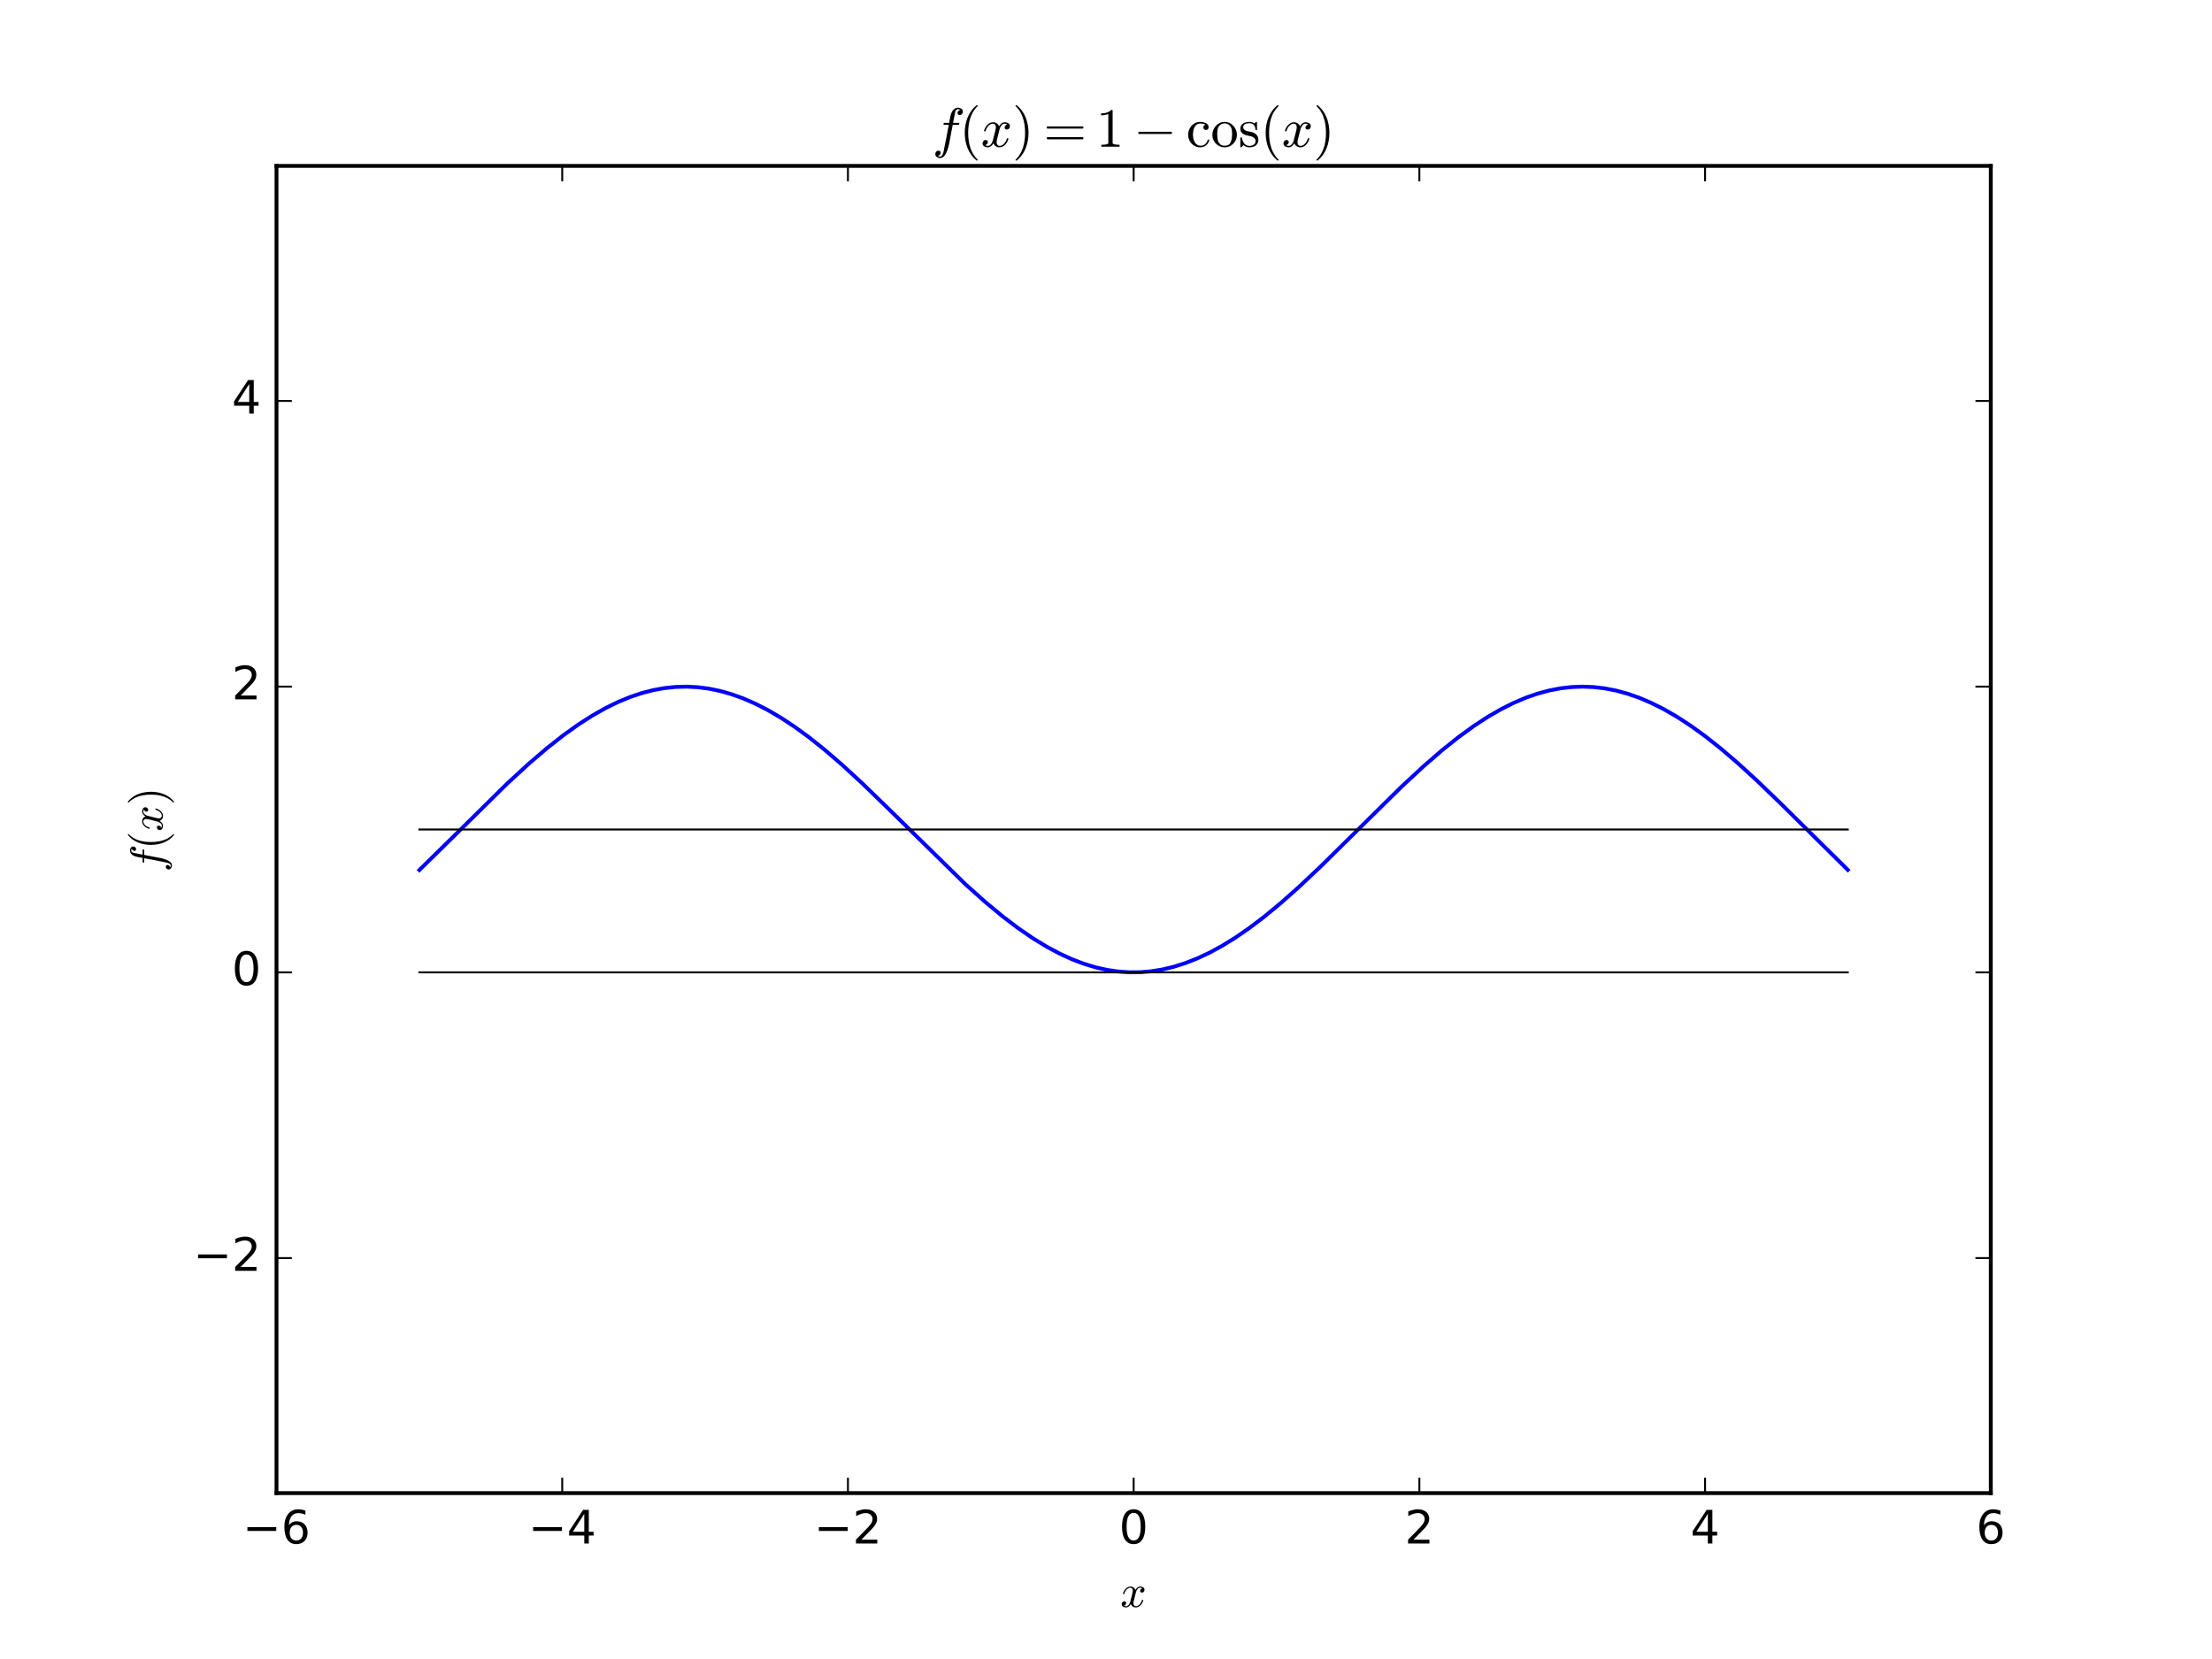
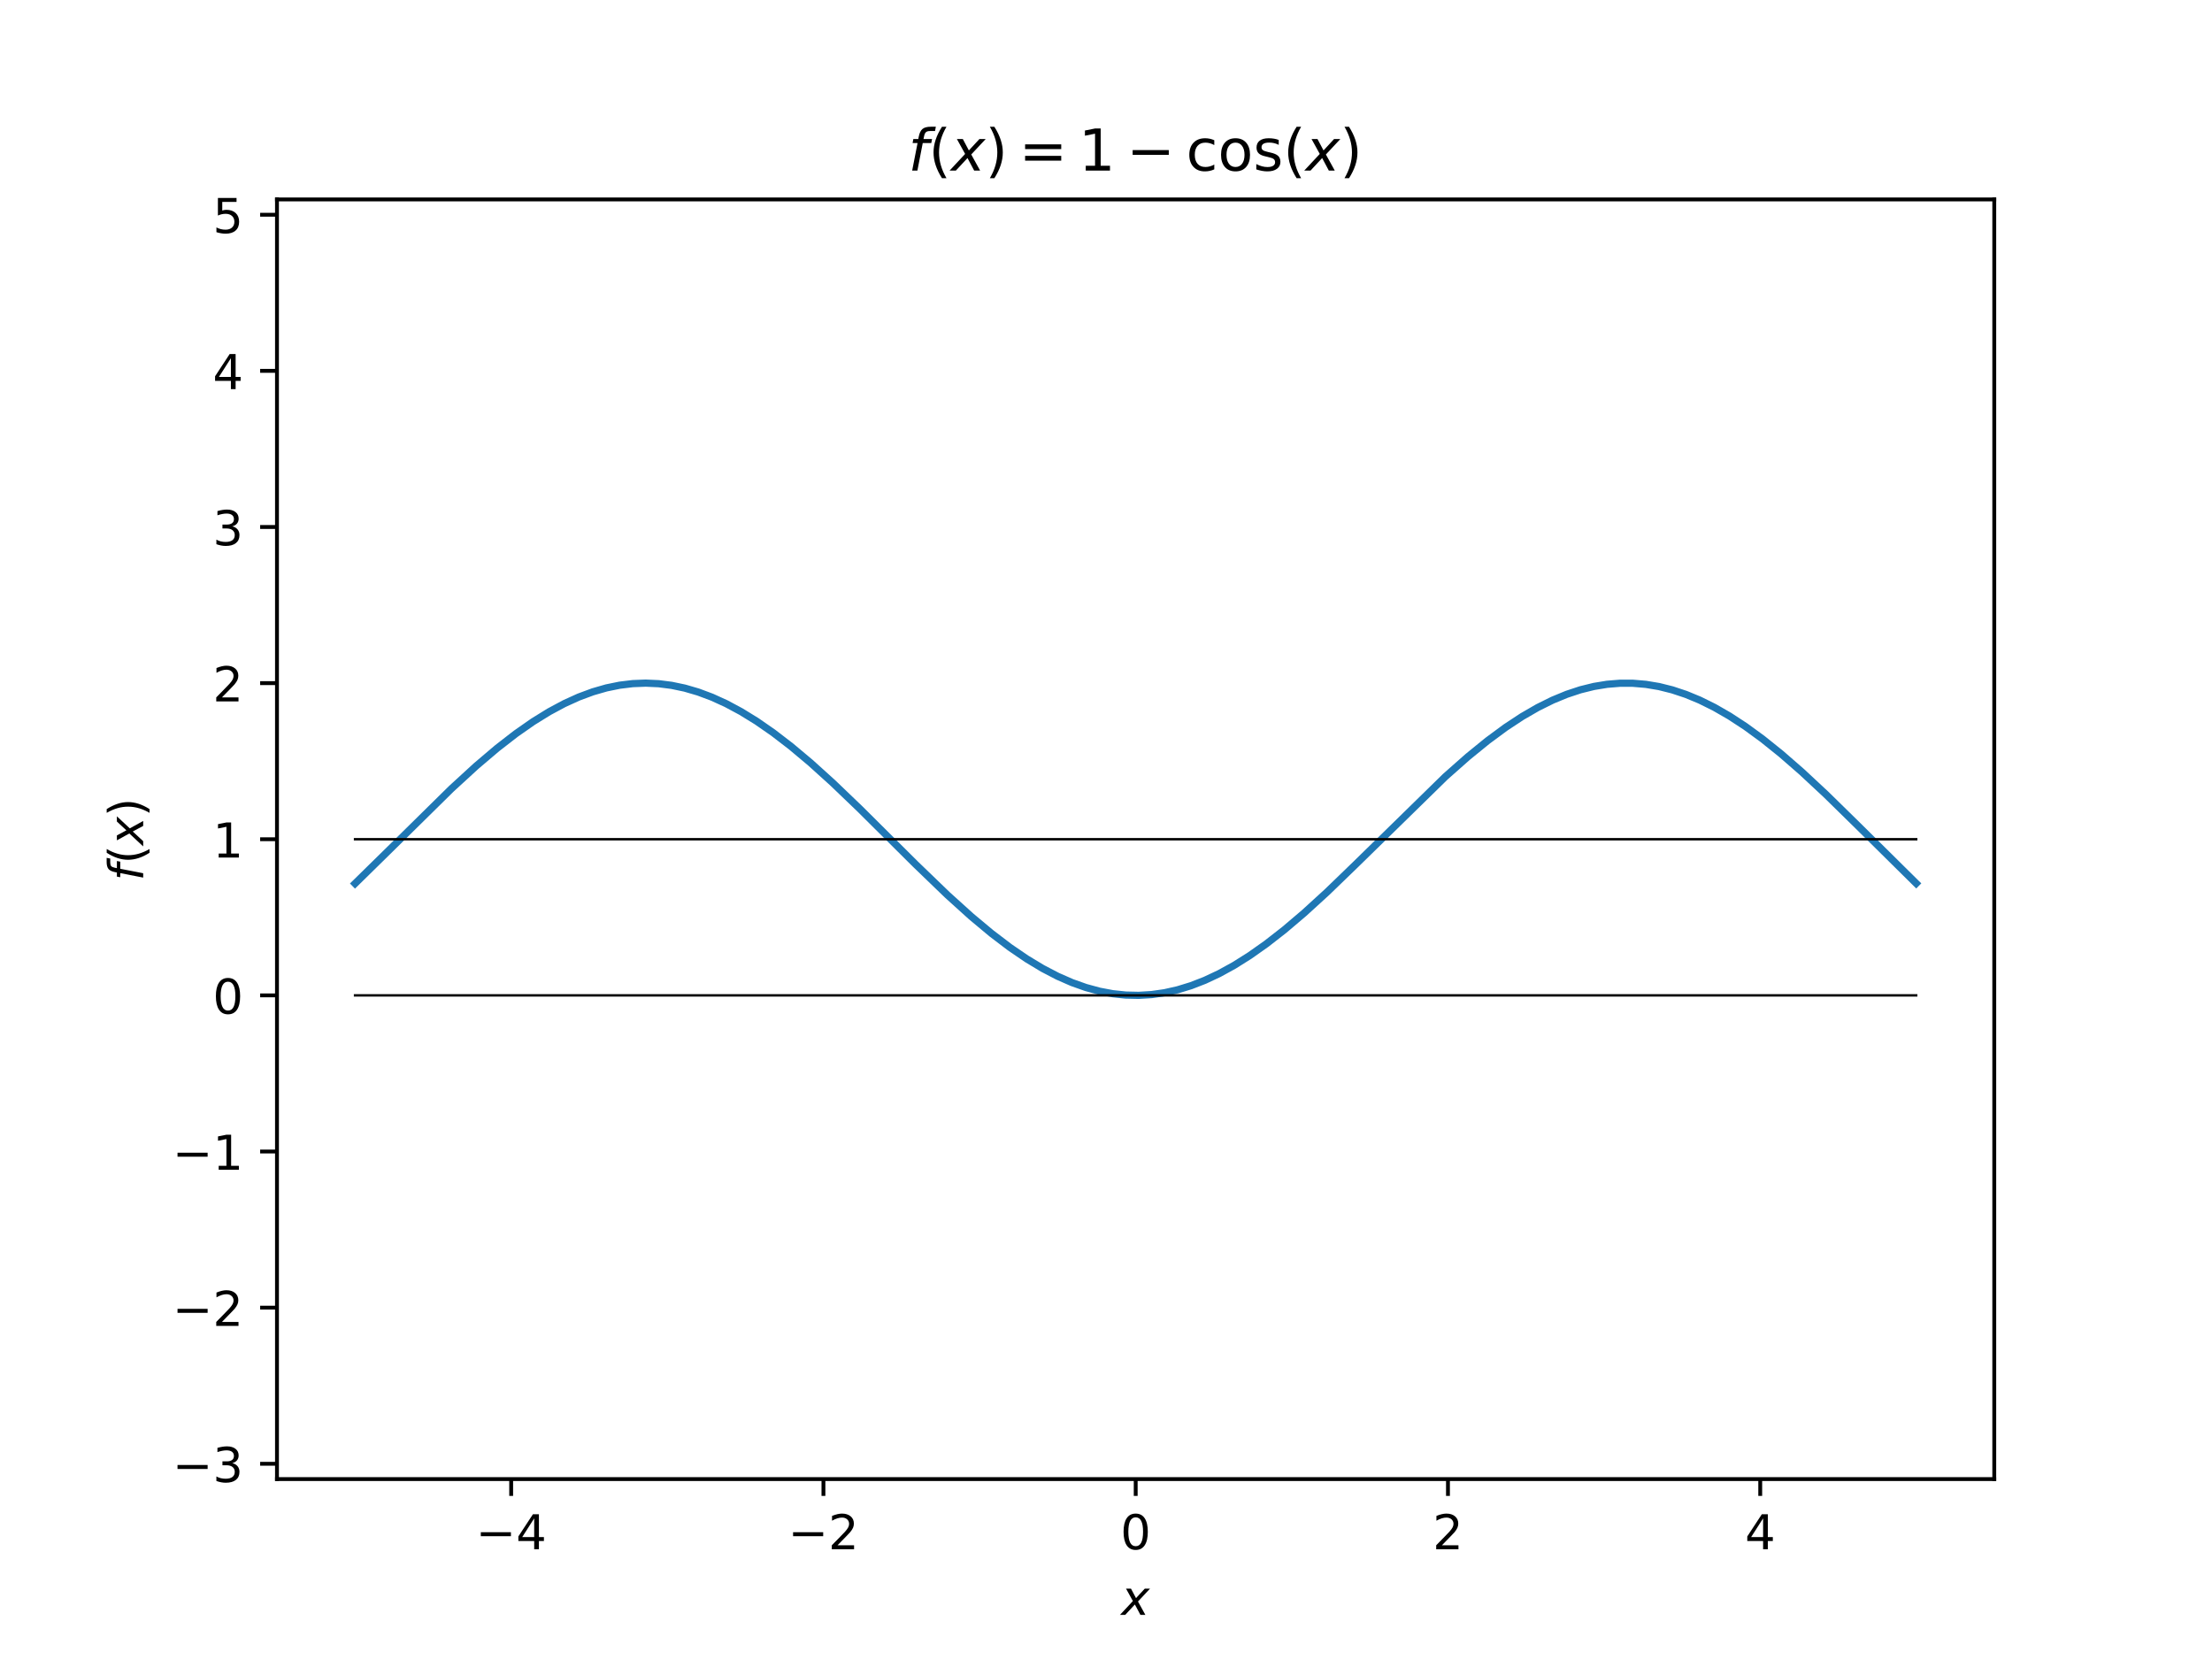
- <svg xmlns="http://www.w3.org/2000/svg" xmlns:xlink="http://www.w3.org/1999/xlink" height="432pt" version="1.1" viewBox="0 0 576 432" width="576pt">
+ <svg xmlns="http://www.w3.org/2000/svg" xmlns:xlink="http://www.w3.org/1999/xlink" height="345pt" version="1.1" viewBox="0 0 460 345" width="460pt">
  <defs>
    <style type="text/css">
- *{stroke-linecap:butt;stroke-linejoin:round;stroke-miterlimit:100000;}
+ *{stroke-linecap:butt;stroke-linejoin:round;}
  </style>
  </defs>
  <g id="figure_1">
    <g id="patch_1">
-       <path d="M 0 432  L 576 432  L 576 0  L 0 0  z " style="fill:#ffffff;" />
+       <path d="M 0 345.6  L 460.8 345.6  L 460.8 0  L 0 0  z " style="fill:#ffffff;" />
    </g>
    <g id="axes_1">
      <g id="patch_2">
-         <path d="M 72 388.8  L 518.4 388.8  L 518.4 43.2  L 72 43.2  z " style="fill:#ffffff;" />
-       </g>
-       <g id="line2d_1">
-         <path clip-path="url(#p0c5da5b38e)" d="M 109.2 226.552  L 116.417 219.477  L 132.115 204.002  L 137.658 198.908  L 142.382 194.861  L 146.623 191.516  L 150.529 188.716  L 154.175 186.372  L 157.634 184.411  L 160.908 182.807  L 164.07 181.501  L 167.12 180.477  L 170.096 179.708  L 173.035 179.177  L 175.937 178.877  L 178.801 178.803  L 181.666 178.949  L 184.567 179.321  L 187.506 179.925  L 190.482 180.766  L 193.532 181.862  L 196.657 183.223  L 199.894 184.875  L 203.279 186.856  L 206.85 189.206  L 210.644 191.972  L 214.736 195.235  L 219.275 199.146  L 224.483 203.938  L 230.993 210.25  L 251.416 230.274  L 256.549 234.863  L 261.05 238.596  L 265.142 241.703  L 268.937 244.308  L 272.471 246.47  L 275.856 248.283  L 279.092 249.767  L 282.217 250.957  L 285.268 251.882  L 288.244 252.551  L 291.145 252.979  L 294.047 253.182  L 296.911 253.161  L 299.776 252.919  L 302.677 252.451  L 305.616 251.751  L 308.629 250.802  L 311.717 249.593  L 314.879 248.115  L 318.19 246.319  L 321.649 244.187  L 325.332 241.649  L 329.238 238.684  L 333.516 235.151  L 338.278 230.924  L 343.895 225.628  L 351.67 217.963  L 364.95 204.857  L 370.679 199.545  L 375.478 195.39  L 379.756 191.972  L 383.699 189.103  L 387.382 186.694  L 390.841 184.693  L 394.152 183.031  L 397.351 181.673  L 400.439 180.603  L 403.452 179.793  L 406.391 179.232  L 409.292 178.903  L 412.157 178.8  L 415.021 178.917  L 417.923 179.26  L 420.824 179.826  L 423.8 180.635  L 426.851 181.699  L 429.976 183.028  L 433.212 184.649  L 436.597 186.599  L 440.131 188.893  L 443.888 191.6  L 447.943 194.8  L 452.407 198.611  L 457.504 203.266  L 463.79 209.326  L 481.163 226.517  L 481.163 226.517  " style="fill:none;stroke:#0000ff;stroke-linecap:square;" />
-       </g>
-       <g id="line2d_2">
-         <path clip-path="url(#p0c5da5b38e)" d="M 109.2 253.2  L 481.163 253.2  L 481.163 253.2  " style="fill:none;stroke:#000000;stroke-linecap:square;stroke-width:0.5;" />
-       </g>
-       <g id="line2d_3">
-         <path clip-path="url(#p0c5da5b38e)" d="M 109.2 216  L 481.163 216  L 481.163 216  " style="fill:none;stroke:#000000;stroke-linecap:square;stroke-width:0.5;" />
-       </g>
-       <g id="patch_3">
-         <path d="M 72 43.2  L 518.4 43.2  " style="fill:none;stroke:#000000;stroke-linecap:square;stroke-linejoin:miter;" />
-       </g>
-       <g id="patch_4">
-         <path d="M 518.4 388.8  L 518.4 43.2  " style="fill:none;stroke:#000000;stroke-linecap:square;stroke-linejoin:miter;" />
-       </g>
-       <g id="patch_5">
-         <path d="M 72 388.8  L 518.4 388.8  " style="fill:none;stroke:#000000;stroke-linecap:square;stroke-linejoin:miter;" />
-       </g>
-       <g id="patch_6">
-         <path d="M 72 388.8  L 72 43.2  " style="fill:none;stroke:#000000;stroke-linecap:square;stroke-linejoin:miter;" />
+         <path d="M 57.6 307.584  L 414.72 307.584  L 414.72 41.472  L 57.6 41.472  z " style="fill:#ffffff;" />
      </g>
      <g id="matplotlib.axis_1">
        <g id="xtick_1">
+           <g id="line2d_1">
+             <defs>
+               <path d="M 0 0  L 0 3.5  " id="m90e426b7cb" style="stroke:#000000;stroke-width:0.8;" />
+             </defs>
+             <g>
+               <use style="stroke:#000000;stroke-width:0.8;" x="106.301" xlink:href="#m90e426b7cb" y="307.584" />
+             </g>
+           </g>
+           <g id="text_1">
+             <defs>
+               <path d="M 10.594 35.5  L 73.188 35.5  L 73.188 27.203  L 10.594 27.203  z " id="DejaVuSans-2212" />
+               <path d="M 37.797 64.312  L 12.891 25.391  L 37.797 25.391  z M 35.203 72.906  L 47.609 72.906  L 47.609 25.391  L 58.016 25.391  L 58.016 17.188  L 47.609 17.188  L 47.609 0  L 37.797 0  L 37.797 17.188  L 4.891 17.188  L 4.891 26.703  z " id="DejaVuSans-34" />
+             </defs>
+             <g transform="translate(98.93033 322.1824)scale(0.1 -0.1)">
+               <use xlink:href="#DejaVuSans-2212" />
+               <use x="83.789" xlink:href="#DejaVuSans-34" />
+             </g>
+           </g>
+         </g>
+         <g id="xtick_2">
+           <g id="line2d_2">
+             <g>
+               <use style="stroke:#000000;stroke-width:0.8;" x="171.239" xlink:href="#m90e426b7cb" y="307.584" />
+             </g>
+           </g>
+           <g id="text_2">
+             <defs>
+               <path d="M 19.188 8.297  L 53.609 8.297  L 53.609 0  L 7.328 0  L 7.328 8.297  Q 12.938 14.109 22.625 23.891  Q 32.328 33.688 34.812 36.531  Q 39.547 41.844 41.422 45.531  Q 43.312 49.219 43.312 52.781  Q 43.312 58.594 39.234 62.25  Q 35.156 65.922 28.609 65.922  Q 23.969 65.922 18.812 64.312  Q 13.672 62.703 7.812 59.422  L 7.812 69.391  Q 13.766 71.781 18.938 73  Q 24.125 74.219 28.422 74.219  Q 39.75 74.219 46.484 68.547  Q 53.219 62.891 53.219 53.422  Q 53.219 48.922 51.531 44.891  Q 49.859 40.875 45.406 35.406  Q 44.188 33.984 37.641 27.219  Q 31.109 20.453 19.188 8.297  z " id="DejaVuSans-32" />
+             </defs>
+             <g transform="translate(163.8677 322.1824)scale(0.1 -0.1)">
+               <use xlink:href="#DejaVuSans-2212" />
+               <use x="83.789" xlink:href="#DejaVuSans-32" />
+             </g>
+           </g>
+         </g>
+         <g id="xtick_3">
+           <g id="line2d_3">
+             <g>
+               <use style="stroke:#000000;stroke-width:0.8;" x="236.176" xlink:href="#m90e426b7cb" y="307.584" />
+             </g>
+           </g>
+           <g id="text_3">
+             <defs>
+               <path d="M 31.781 66.406  Q 24.172 66.406 20.328 58.906  Q 16.5 51.422 16.5 36.375  Q 16.5 21.391 20.328 13.891  Q 24.172 6.391 31.781 6.391  Q 39.453 6.391 43.281 13.891  Q 47.125 21.391 47.125 36.375  Q 47.125 51.422 43.281 58.906  Q 39.453 66.406 31.781 66.406  z M 31.781 74.219  Q 44.047 74.219 50.516 64.516  Q 56.984 54.828 56.984 36.375  Q 56.984 17.969 50.516 8.266  Q 44.047 -1.422 31.781 -1.422  Q 19.531 -1.422 13.062 8.266  Q 6.594 17.969 6.594 36.375  Q 6.594 54.828 13.062 64.516  Q 19.531 74.219 31.781 74.219  z " id="DejaVuSans-30" />
+             </defs>
+             <g transform="translate(232.995 322.1824)scale(0.1 -0.1)">
+               <use xlink:href="#DejaVuSans-30" />
+             </g>
+           </g>
+         </g>
+         <g id="xtick_4">
          <g id="line2d_4">
-             <defs>
-               <path d="M 0 0  L 0 -4  " id="m4c8eed071c" style="stroke:#000000;stroke-width:0.5;" />
-             </defs>
-             <g>
-               <use style="stroke:#000000;stroke-width:0.5;" x="72.0" xlink:href="#m4c8eed071c" y="388.8" />
-             </g>
-           </g>
+             <g>
+               <use style="stroke:#000000;stroke-width:0.8;" x="301.114" xlink:href="#m90e426b7cb" y="307.584" />
+             </g>
+           </g>
+           <g id="text_4">
+             <g transform="translate(297.9324 322.1824)scale(0.1 -0.1)">
+               <use xlink:href="#DejaVuSans-32" />
+             </g>
+           </g>
+         </g>
+         <g id="xtick_5">
          <g id="line2d_5">
-             <defs>
-               <path d="M 0 0  L 0 4  " id="m7b026c0597" style="stroke:#000000;stroke-width:0.5;" />
-             </defs>
-             <g>
-               <use style="stroke:#000000;stroke-width:0.5;" x="72.0" xlink:href="#m7b026c0597" y="43.2" />
-             </g>
-           </g>
-           <g id="text_1">
-             <defs>
-               <path d="M 10.594 35.5  L 73.188 35.5  L 73.188 27.203  L 10.594 27.203  z " id="BitstreamVeraSans-Roman-2212" />
-               <path d="M 33.016 40.375  Q 26.375 40.375 22.484 35.828  Q 18.609 31.297 18.609 23.391  Q 18.609 15.531 22.484 10.953  Q 26.375 6.391 33.016 6.391  Q 39.656 6.391 43.531 10.953  Q 47.406 15.531 47.406 23.391  Q 47.406 31.297 43.531 35.828  Q 39.656 40.375 33.016 40.375  M 52.594 71.297  L 52.594 62.312  Q 48.875 64.062 45.094 64.984  Q 41.312 65.922 37.594 65.922  Q 27.828 65.922 22.672 59.328  Q 17.531 52.734 16.797 39.406  Q 19.672 43.656 24.016 45.922  Q 28.375 48.188 33.594 48.188  Q 44.578 48.188 50.953 41.516  Q 57.328 34.859 57.328 23.391  Q 57.328 12.156 50.688 5.359  Q 44.047 -1.422 33.016 -1.422  Q 20.359 -1.422 13.672 8.266  Q 6.984 17.969 6.984 36.375  Q 6.984 53.656 15.188 63.938  Q 23.391 74.219 37.203 74.219  Q 40.922 74.219 44.703 73.484  Q 48.484 72.75 52.594 71.297  " id="BitstreamVeraSans-Roman-36" />
-             </defs>
-             <g transform="translate(63.15469 401.9181)scale(0.12 -0.12)">
-               <use xlink:href="#BitstreamVeraSans-Roman-2212" />
-               <use x="83.789" xlink:href="#BitstreamVeraSans-Roman-36" />
-             </g>
-           </g>
-         </g>
-         <g id="xtick_2">
-           <g id="line2d_6">
-             <g>
-               <use style="stroke:#000000;stroke-width:0.5;" x="146.4" xlink:href="#m4c8eed071c" y="388.8" />
-             </g>
-           </g>
-           <g id="line2d_7">
-             <g>
-               <use style="stroke:#000000;stroke-width:0.5;" x="146.4" xlink:href="#m7b026c0597" y="43.2" />
-             </g>
-           </g>
-           <g id="text_2">
-             <defs>
-               <path d="M 37.797 64.312  L 12.891 25.391  L 37.797 25.391  z M 35.203 72.906  L 47.609 72.906  L 47.609 25.391  L 58.016 25.391  L 58.016 17.188  L 47.609 17.188  L 47.609 0  L 37.797 0  L 37.797 17.188  L 4.891 17.188  L 4.891 26.703  z " id="BitstreamVeraSans-Roman-34" />
-             </defs>
-             <g transform="translate(137.5547 401.9181)scale(0.12 -0.12)">
-               <use xlink:href="#BitstreamVeraSans-Roman-2212" />
-               <use x="83.789" xlink:href="#BitstreamVeraSans-Roman-34" />
-             </g>
-           </g>
-         </g>
-         <g id="xtick_3">
-           <g id="line2d_8">
-             <g>
-               <use style="stroke:#000000;stroke-width:0.5;" x="220.8" xlink:href="#m4c8eed071c" y="388.8" />
-             </g>
-           </g>
-           <g id="line2d_9">
-             <g>
-               <use style="stroke:#000000;stroke-width:0.5;" x="220.8" xlink:href="#m7b026c0597" y="43.2" />
-             </g>
-           </g>
-           <g id="text_3">
-             <defs>
-               <path d="M 19.188 8.297  L 53.609 8.297  L 53.609 0  L 7.328 0  L 7.328 8.297  Q 12.938 14.109 22.625 23.891  Q 32.328 33.688 34.812 36.531  Q 39.547 41.844 41.422 45.531  Q 43.312 49.219 43.312 52.781  Q 43.312 58.594 39.234 62.25  Q 35.156 65.922 28.609 65.922  Q 23.969 65.922 18.812 64.312  Q 13.672 62.703 7.812 59.422  L 7.812 69.391  Q 13.766 71.781 18.938 73  Q 24.125 74.219 28.422 74.219  Q 39.75 74.219 46.484 68.547  Q 53.219 62.891 53.219 53.422  Q 53.219 48.922 51.531 44.891  Q 49.859 40.875 45.406 35.406  Q 44.188 33.984 37.641 27.219  Q 31.109 20.453 19.188 8.297  " id="BitstreamVeraSans-Roman-32" />
-             </defs>
-             <g transform="translate(211.9547 401.9181)scale(0.12 -0.12)">
-               <use xlink:href="#BitstreamVeraSans-Roman-2212" />
-               <use x="83.789" xlink:href="#BitstreamVeraSans-Roman-32" />
-             </g>
-           </g>
-         </g>
-         <g id="xtick_4">
-           <g id="line2d_10">
-             <g>
-               <use style="stroke:#000000;stroke-width:0.5;" x="295.2" xlink:href="#m4c8eed071c" y="388.8" />
-             </g>
-           </g>
-           <g id="line2d_11">
-             <g>
-               <use style="stroke:#000000;stroke-width:0.5;" x="295.2" xlink:href="#m7b026c0597" y="43.2" />
-             </g>
-           </g>
-           <g id="text_4">
-             <defs>
-               <path d="M 31.781 66.406  Q 24.172 66.406 20.328 58.906  Q 16.5 51.422 16.5 36.375  Q 16.5 21.391 20.328 13.891  Q 24.172 6.391 31.781 6.391  Q 39.453 6.391 43.281 13.891  Q 47.125 21.391 47.125 36.375  Q 47.125 51.422 43.281 58.906  Q 39.453 66.406 31.781 66.406  M 31.781 74.219  Q 44.047 74.219 50.516 64.516  Q 56.984 54.828 56.984 36.375  Q 56.984 17.969 50.516 8.266  Q 44.047 -1.422 31.781 -1.422  Q 19.531 -1.422 13.062 8.266  Q 6.594 17.969 6.594 36.375  Q 6.594 54.828 13.062 64.516  Q 19.531 74.219 31.781 74.219  " id="BitstreamVeraSans-Roman-30" />
-             </defs>
-             <g transform="translate(291.3825 401.9181)scale(0.12 -0.12)">
-               <use xlink:href="#BitstreamVeraSans-Roman-30" />
-             </g>
-           </g>
-         </g>
-         <g id="xtick_5">
-           <g id="line2d_12">
-             <g>
-               <use style="stroke:#000000;stroke-width:0.5;" x="369.6" xlink:href="#m4c8eed071c" y="388.8" />
-             </g>
-           </g>
-           <g id="line2d_13">
-             <g>
-               <use style="stroke:#000000;stroke-width:0.5;" x="369.6" xlink:href="#m7b026c0597" y="43.2" />
+             <g>
+               <use style="stroke:#000000;stroke-width:0.8;" x="366.051" xlink:href="#m90e426b7cb" y="307.584" />
            </g>
          </g>
          <g id="text_5">
-             <g transform="translate(365.7825 401.9181)scale(0.12 -0.12)">
-               <use xlink:href="#BitstreamVeraSans-Roman-32" />
-             </g>
-           </g>
-         </g>
-         <g id="xtick_6">
-           <g id="line2d_14">
-             <g>
-               <use style="stroke:#000000;stroke-width:0.5;" x="444.0" xlink:href="#m4c8eed071c" y="388.8" />
-             </g>
-           </g>
-           <g id="line2d_15">
-             <g>
-               <use style="stroke:#000000;stroke-width:0.5;" x="444.0" xlink:href="#m7b026c0597" y="43.2" />
-             </g>
-           </g>
-           <g id="text_6">
-             <g transform="translate(440.1825 401.9181)scale(0.12 -0.12)">
-               <use xlink:href="#BitstreamVeraSans-Roman-34" />
-             </g>
-           </g>
-         </g>
-         <g id="xtick_7">
-           <g id="line2d_16">
-             <g>
-               <use style="stroke:#000000;stroke-width:0.5;" x="518.4" xlink:href="#m4c8eed071c" y="388.8" />
-             </g>
-           </g>
-           <g id="line2d_17">
-             <g>
-               <use style="stroke:#000000;stroke-width:0.5;" x="518.4" xlink:href="#m7b026c0597" y="43.2" />
-             </g>
-           </g>
-           <g id="text_7">
-             <g transform="translate(514.5825 401.9181)scale(0.12 -0.12)">
-               <use xlink:href="#BitstreamVeraSans-Roman-36" />
-             </g>
-           </g>
-         </g>
-         <g id="text_8">
+             <g transform="translate(362.8698 322.1824)scale(0.1 -0.1)">
+               <use xlink:href="#DejaVuSans-34" />
+             </g>
+           </g>
+         </g>
+         <g id="text_6">
          <defs>
-             <path d="M 7.812 2.875  Q 9.578 1.516 12.797 1.516  Q 15.922 1.516 18.312 4.516  Q 20.703 7.516 21.578 11.078  L 26.125 28.812  Q 27.203 33.641 27.203 35.406  Q 27.203 37.891 25.812 39.75  Q 24.422 41.609 21.922 41.609  Q 18.75 41.609 15.969 39.625  Q 13.188 37.641 11.281 34.594  Q 9.375 31.547 8.594 28.422  Q 8.406 27.781 7.812 27.781  L 6.594 27.781  Q 5.812 27.781 5.812 28.719  L 5.812 29  Q 6.781 32.719 9.125 36.25  Q 11.469 39.797 14.859 41.984  Q 18.266 44.188 22.125 44.188  Q 25.781 44.188 28.734 42.234  Q 31.688 40.281 32.906 36.922  Q 34.625 39.984 37.281 42.078  Q 39.938 44.188 43.109 44.188  Q 45.266 44.188 47.5 43.422  Q 49.75 42.672 51.172 41.109  Q 52.594 39.547 52.594 37.203  Q 52.594 34.672 50.953 32.828  Q 49.312 31 46.781 31  Q 45.172 31 44.094 32.031  Q 43.016 33.062 43.016 34.625  Q 43.016 36.719 44.453 38.297  Q 45.906 39.891 47.906 40.188  Q 46.094 41.609 42.922 41.609  Q 39.703 41.609 37.328 38.625  Q 34.969 35.641 33.984 31.984  L 29.594 14.312  Q 28.516 10.297 28.516 7.719  Q 28.516 5.172 29.953 3.344  Q 31.391 1.516 33.797 1.516  Q 38.484 1.516 42.156 5.641  Q 45.844 9.766 47.016 14.703  Q 47.219 15.281 47.797 15.281  L 49.031 15.281  Q 49.422 15.281 49.656 15.016  Q 49.906 14.75 49.906 14.406  Q 49.906 14.312 49.812 14.109  Q 48.391 8.156 43.844 3.516  Q 39.312 -1.125 33.594 -1.125  Q 29.938 -1.125 26.984 0.844  Q 24.031 2.828 22.797 6.203  Q 21.234 3.266 18.469 1.062  Q 15.719 -1.125 12.594 -1.125  Q 10.453 -1.125 8.172 -0.359  Q 5.906 0.391 4.484 1.953  Q 3.078 3.516 3.078 5.906  Q 3.078 8.25 4.703 10.172  Q 6.344 12.109 8.797 12.109  Q 10.453 12.109 11.578 11.109  Q 12.703 10.109 12.703 8.5  Q 12.703 6.391 11.297 4.828  Q 9.906 3.266 7.812 2.875  " id="Cmmi10-78" />
+             <path d="M 60.016 54.688  L 34.906 27.875  L 50.297 0  L 39.984 0  L 28.422 21.688  L 8.297 0  L -2.594 0  L 24.312 28.812  L 10.016 54.688  L 20.312 54.688  L 30.812 34.906  L 49.125 54.688  z " id="DejaVuSans-Oblique-78" />
          </defs>
-           <g transform="translate(291.72 418.5319)scale(0.12 -0.12)">
-             <use transform="translate(0.0 0.8125)" xlink:href="#Cmmi10-78" />
+           <g transform="translate(233.16 335.8606)scale(0.1 -0.1)">
+             <use transform="translate(0 0.3125)" xlink:href="#DejaVuSans-Oblique-78" />
          </g>
        </g>
      </g>
      <g id="matplotlib.axis_2">
        <g id="ytick_1">
-           <g id="line2d_18">
-             <defs>
-               <path d="M 0 0  L 4 0  " id="mca9c57576a" style="stroke:#000000;stroke-width:0.5;" />
-             </defs>
-             <g>
-               <use style="stroke:#000000;stroke-width:0.5;" x="72.0" xlink:href="#mca9c57576a" y="327.6" />
-             </g>
-           </g>
-           <g id="line2d_19">
-             <defs>
-               <path d="M 0 0  L -4 0  " id="m86b07fa815" style="stroke:#000000;stroke-width:0.5;" />
-             </defs>
-             <g>
-               <use style="stroke:#000000;stroke-width:0.5;" x="518.4" xlink:href="#m86b07fa815" y="327.6" />
+           <g id="line2d_6">
+             <defs>
+               <path d="M 0 0  L -3.5 0  " id="m00f70fa945" style="stroke:#000000;stroke-width:0.8;" />
+             </defs>
+             <g>
+               <use style="stroke:#000000;stroke-width:0.8;" x="57.6" xlink:href="#m00f70fa945" y="304.403" />
+             </g>
+           </g>
+           <g id="text_7">
+             <defs>
+               <path d="M 40.578 39.312  Q 47.656 37.797 51.625 33  Q 55.609 28.219 55.609 21.188  Q 55.609 10.406 48.188 4.484  Q 40.766 -1.422 27.094 -1.422  Q 22.516 -1.422 17.656 -0.516  Q 12.797 0.391 7.625 2.203  L 7.625 11.719  Q 11.719 9.328 16.594 8.109  Q 21.484 6.891 26.812 6.891  Q 36.078 6.891 40.938 10.547  Q 45.797 14.203 45.797 21.188  Q 45.797 27.641 41.281 31.266  Q 36.766 34.906 28.719 34.906  L 20.219 34.906  L 20.219 43.016  L 29.109 43.016  Q 36.375 43.016 40.234 45.922  Q 44.094 48.828 44.094 54.297  Q 44.094 59.906 40.109 62.906  Q 36.141 65.922 28.719 65.922  Q 24.656 65.922 20.016 65.031  Q 15.375 64.156 9.812 62.312  L 9.812 71.094  Q 15.438 72.656 20.344 73.438  Q 25.25 74.219 29.594 74.219  Q 40.828 74.219 47.359 69.109  Q 53.906 64.016 53.906 55.328  Q 53.906 49.266 50.438 45.094  Q 46.969 40.922 40.578 39.312  z " id="DejaVuSans-33" />
+             </defs>
+             <g transform="translate(35.85781 308.202)scale(0.1 -0.1)">
+               <use xlink:href="#DejaVuSans-2212" />
+               <use x="83.789" xlink:href="#DejaVuSans-33" />
+             </g>
+           </g>
+         </g>
+         <g id="ytick_2">
+           <g id="line2d_7">
+             <g>
+               <use style="stroke:#000000;stroke-width:0.8;" x="57.6" xlink:href="#m00f70fa945" y="271.934" />
+             </g>
+           </g>
+           <g id="text_8">
+             <g transform="translate(35.85781 275.7333)scale(0.1 -0.1)">
+               <use xlink:href="#DejaVuSans-2212" />
+               <use x="83.789" xlink:href="#DejaVuSans-32" />
+             </g>
+           </g>
+         </g>
+         <g id="ytick_3">
+           <g id="line2d_8">
+             <g>
+               <use style="stroke:#000000;stroke-width:0.8;" x="57.6" xlink:href="#m00f70fa945" y="239.465" />
            </g>
          </g>
          <g id="text_9">
-             <g transform="translate(50.30938 330.9112)scale(0.12 -0.12)">
-               <use xlink:href="#BitstreamVeraSans-Roman-2212" />
-               <use x="83.789" xlink:href="#BitstreamVeraSans-Roman-32" />
-             </g>
-           </g>
-         </g>
-         <g id="ytick_2">
-           <g id="line2d_20">
-             <g>
-               <use style="stroke:#000000;stroke-width:0.5;" x="72.0" xlink:href="#mca9c57576a" y="253.2" />
-             </g>
-           </g>
-           <g id="line2d_21">
-             <g>
-               <use style="stroke:#000000;stroke-width:0.5;" x="518.4" xlink:href="#m86b07fa815" y="253.2" />
+             <defs>
+               <path d="M 12.406 8.297  L 28.516 8.297  L 28.516 63.922  L 10.984 60.406  L 10.984 69.391  L 28.422 72.906  L 38.281 72.906  L 38.281 8.297  L 54.391 8.297  L 54.391 0  L 12.406 0  z " id="DejaVuSans-31" />
+             </defs>
+             <g transform="translate(35.85781 243.2646)scale(0.1 -0.1)">
+               <use xlink:href="#DejaVuSans-2212" />
+               <use x="83.789" xlink:href="#DejaVuSans-31" />
+             </g>
+           </g>
+         </g>
+         <g id="ytick_4">
+           <g id="line2d_9">
+             <g>
+               <use style="stroke:#000000;stroke-width:0.8;" x="57.6" xlink:href="#m00f70fa945" y="206.997" />
            </g>
          </g>
          <g id="text_10">
-             <g transform="translate(60.365 256.5113)scale(0.12 -0.12)">
-               <use xlink:href="#BitstreamVeraSans-Roman-30" />
-             </g>
-           </g>
-         </g>
-         <g id="ytick_3">
-           <g id="line2d_22">
-             <g>
-               <use style="stroke:#000000;stroke-width:0.5;" x="72.0" xlink:href="#mca9c57576a" y="178.8" />
-             </g>
-           </g>
-           <g id="line2d_23">
-             <g>
-               <use style="stroke:#000000;stroke-width:0.5;" x="518.4" xlink:href="#m86b07fa815" y="178.8" />
+             <g transform="translate(44.2375 210.7959)scale(0.1 -0.1)">
+               <use xlink:href="#DejaVuSans-30" />
+             </g>
+           </g>
+         </g>
+         <g id="ytick_5">
+           <g id="line2d_10">
+             <g>
+               <use style="stroke:#000000;stroke-width:0.8;" x="57.6" xlink:href="#m00f70fa945" y="174.528" />
            </g>
          </g>
          <g id="text_11">
-             <g transform="translate(60.365 182.1113)scale(0.12 -0.12)">
-               <use xlink:href="#BitstreamVeraSans-Roman-32" />
-             </g>
-           </g>
-         </g>
-         <g id="ytick_4">
-           <g id="line2d_24">
-             <g>
-               <use style="stroke:#000000;stroke-width:0.5;" x="72.0" xlink:href="#mca9c57576a" y="104.4" />
-             </g>
-           </g>
-           <g id="line2d_25">
-             <g>
-               <use style="stroke:#000000;stroke-width:0.5;" x="518.4" xlink:href="#m86b07fa815" y="104.4" />
+             <g transform="translate(44.2375 178.3272)scale(0.1 -0.1)">
+               <use xlink:href="#DejaVuSans-31" />
+             </g>
+           </g>
+         </g>
+         <g id="ytick_6">
+           <g id="line2d_11">
+             <g>
+               <use style="stroke:#000000;stroke-width:0.8;" x="57.6" xlink:href="#m00f70fa945" y="142.059" />
            </g>
          </g>
          <g id="text_12">
-             <g transform="translate(60.365 107.7113)scale(0.12 -0.12)">
-               <use xlink:href="#BitstreamVeraSans-Roman-34" />
-             </g>
-           </g>
-         </g>
-         <g id="text_13">
+             <g transform="translate(44.2375 145.8585)scale(0.1 -0.1)">
+               <use xlink:href="#DejaVuSans-32" />
+             </g>
+           </g>
+         </g>
+         <g id="ytick_7">
+           <g id="line2d_12">
+             <g>
+               <use style="stroke:#000000;stroke-width:0.8;" x="57.6" xlink:href="#m00f70fa945" y="109.591" />
+             </g>
+           </g>
+           <g id="text_13">
+             <g transform="translate(44.2375 113.3898)scale(0.1 -0.1)">
+               <use xlink:href="#DejaVuSans-33" />
+             </g>
+           </g>
+         </g>
+         <g id="ytick_8">
+           <g id="line2d_13">
+             <g>
+               <use style="stroke:#000000;stroke-width:0.8;" x="57.6" xlink:href="#m00f70fa945" y="77.122" />
+             </g>
+           </g>
+           <g id="text_14">
+             <g transform="translate(44.2375 80.92111)scale(0.1 -0.1)">
+               <use xlink:href="#DejaVuSans-34" />
+             </g>
+           </g>
+         </g>
+         <g id="ytick_9">
+           <g id="line2d_14">
+             <g>
+               <use style="stroke:#000000;stroke-width:0.8;" x="57.6" xlink:href="#m00f70fa945" y="44.653" />
+             </g>
+           </g>
+           <g id="text_15">
+             <defs>
+               <path d="M 10.797 72.906  L 49.516 72.906  L 49.516 64.594  L 19.828 64.594  L 19.828 46.734  Q 21.969 47.469 24.109 47.828  Q 26.266 48.188 28.422 48.188  Q 40.625 48.188 47.75 41.5  Q 54.891 34.812 54.891 23.391  Q 54.891 11.625 47.562 5.094  Q 40.234 -1.422 26.906 -1.422  Q 22.312 -1.422 17.547 -0.641  Q 12.797 0.141 7.719 1.703  L 7.719 11.625  Q 12.109 9.234 16.797 8.062  Q 21.484 6.891 26.703 6.891  Q 35.156 6.891 40.078 11.328  Q 45.016 15.766 45.016 23.391  Q 45.016 31 40.078 35.438  Q 35.156 39.891 26.703 39.891  Q 22.75 39.891 18.812 39.016  Q 14.891 38.141 10.797 36.281  z " id="DejaVuSans-35" />
+             </defs>
+             <g transform="translate(44.2375 48.45241)scale(0.1 -0.1)">
+               <use xlink:href="#DejaVuSans-35" />
+             </g>
+           </g>
+         </g>
+         <g id="text_16">
          <defs>
-             <path d="M 31 -24.812  Q 25.438 -20.406 21.406 -14.719  Q 17.391 -9.031 14.812 -2.578  Q 12.25 3.859 10.984 10.891  Q 9.719 17.922 9.719 25  Q 9.719 32.172 10.984 39.203  Q 12.25 46.234 14.859 52.734  Q 17.484 59.234 21.531 64.891  Q 25.594 70.562 31 74.812  Q 31 75 31.5 75  L 32.422 75  Q 32.719 75 32.953 74.734  Q 33.203 74.469 33.203 74.125  Q 33.203 73.688 33.016 73.484  Q 28.125 68.703 24.875 63.234  Q 21.625 57.766 19.641 51.578  Q 17.672 45.406 16.797 38.781  Q 15.922 32.172 15.922 25  Q 15.922 -6.781 32.906 -23.297  Q 33.203 -23.578 33.203 -24.125  Q 33.203 -24.359 32.938 -24.672  Q 32.672 -25 32.422 -25  L 31.5 -25  Q 31 -25 31 -24.812  " id="Cmr10-28" />
-             <path d="M 6.5 -25  Q 5.609 -25 5.609 -24.125  Q 5.609 -23.688 5.812 -23.484  Q 22.906 -6.781 22.906 25  Q 22.906 56.781 6 73.297  Q 5.609 73.531 5.609 74.125  Q 5.609 74.469 5.875 74.734  Q 6.156 75 6.5 75  L 7.422 75  Q 7.719 75 7.906 74.812  Q 15.094 69.141 19.875 61.031  Q 24.656 52.938 26.875 43.75  Q 29.109 34.578 29.109 25  Q 29.109 17.922 27.906 11.062  Q 26.703 4.203 24.094 -2.453  Q 21.484 -9.125 17.484 -14.766  Q 13.484 -20.406 7.906 -24.812  Q 7.719 -25 7.422 -25  z " id="Cmr10-29" />
-             <path d="M 9.719 -16.5  Q 11.578 -17.922 14.203 -17.922  Q 17.781 -17.922 20.016 -10.016  Q 20.953 -6.203 25.094 15.094  L 29.688 39.594  L 21.094 39.594  Q 20.125 39.594 20.125 40.922  Q 20.516 43.109 21.391 43.109  L 30.328 43.109  L 31.5 49.609  Q 32.078 52.641 32.562 54.812  Q 33.062 56.984 33.625 58.828  Q 34.188 60.688 35.297 62.984  Q 37.016 66.266 39.922 68.391  Q 42.828 70.516 46.188 70.516  Q 48.391 70.516 50.469 69.703  Q 52.547 68.891 53.859 67.281  Q 55.172 65.672 55.172 63.484  Q 55.172 60.938 53.484 59.047  Q 51.812 57.172 49.422 57.172  Q 47.797 57.172 46.656 58.172  Q 45.516 59.188 45.516 60.797  Q 45.516 62.984 47 64.625  Q 48.484 66.266 50.688 66.5  Q 48.828 67.922 46.094 67.922  Q 44.578 67.922 43.234 66.5  Q 41.891 65.094 41.5 63.484  Q 40.875 60.938 38.719 49.703  L 37.5 43.109  L 47.797 43.109  Q 48.781 43.109 48.781 41.797  Q 48.734 41.547 48.578 40.938  Q 48.438 40.328 48.172 39.953  Q 47.906 39.594 47.516 39.594  L 36.812 39.594  L 32.172 15.188  Q 31.297 9.859 30.141 4.359  Q 29 -1.125 26.922 -6.906  Q 24.859 -12.703 21.625 -16.609  Q 18.406 -20.516 14.016 -20.516  Q 10.641 -20.516 7.984 -18.578  Q 5.328 -16.656 5.328 -13.484  Q 5.328 -10.938 6.953 -9.047  Q 8.594 -7.172 11.078 -7.172  Q 12.75 -7.172 13.859 -8.172  Q 14.984 -9.188 14.984 -10.797  Q 14.984 -12.938 13.391 -14.719  Q 11.812 -16.5 9.719 -16.5  " id="Cmmi10-66" />
+             <path d="M 47.797 75.984  L 46.391 68.5  L 37.797 68.5  Q 32.906 68.5 30.688 66.578  Q 28.469 64.656 27.391 59.516  L 26.422 54.688  L 41.219 54.688  L 39.891 47.703  L 25.094 47.703  L 15.828 0  L 6.781 0  L 16.109 47.703  L 7.516 47.703  L 8.797 54.688  L 17.391 54.688  L 18.109 58.5  Q 19.969 68.172 24.625 72.078  Q 29.297 75.984 39.312 75.984  z " id="DejaVuSans-Oblique-66" />
+             <path d="M 31 75.875  Q 24.469 64.656 21.281 53.656  Q 18.109 42.672 18.109 31.391  Q 18.109 20.125 21.312 9.062  Q 24.516 -2 31 -13.188  L 23.188 -13.188  Q 15.875 -1.703 12.234 9.375  Q 8.594 20.453 8.594 31.391  Q 8.594 42.281 12.203 53.312  Q 15.828 64.359 23.188 75.875  z " id="DejaVuSans-28" />
+             <path d="M 8.016 75.875  L 15.828 75.875  Q 23.141 64.359 26.781 53.312  Q 30.422 42.281 30.422 31.391  Q 30.422 20.453 26.781 9.375  Q 23.141 -1.703 15.828 -13.188  L 8.016 -13.188  Q 14.5 -2 17.703 9.062  Q 20.906 20.125 20.906 31.391  Q 20.906 42.672 17.703 53.656  Q 14.5 64.656 8.016 75.875  z " id="DejaVuSans-29" />
          </defs>
-           <g transform="translate(42.30938 227.04)rotate(-90.0)scale(0.12 -0.12)">
-             <use xlink:href="#Cmmi10-66" />
-             <use transform="translate(48.87695 0.0)" xlink:href="#Cmr10-28" />
-             <use transform="translate(87.69531 0.0)" xlink:href="#Cmmi10-78" />
-             <use transform="translate(144.7754 0.0)" xlink:href="#Cmr10-29" />
-           </g>
-         </g>
-       </g>
-       <g id="text_14">
+           <g transform="translate(29.77812 183.178)rotate(-90)scale(0.1 -0.1)">
+             <use transform="translate(0 0.015625)" xlink:href="#DejaVuSans-Oblique-66" />
+             <use transform="translate(35.20508 0.015625)" xlink:href="#DejaVuSans-28" />
+             <use transform="translate(74.21875 0.015625)" xlink:href="#DejaVuSans-Oblique-78" />
+             <use transform="translate(133.3984 0.015625)" xlink:href="#DejaVuSans-29" />
+           </g>
+         </g>
+       </g>
+       <g id="line2d_15">
+         <path clip-path="url(#p9dc39927e0)" d="M 73.833 183.738  L 80.651 177.045  L 93.866 164.026  L 99.028 159.294  L 103.379 155.599  L 107.275 152.578  L 110.847 150.084  L 114.191 148.016  L 117.341 146.325  L 120.36 144.953  L 123.283 143.869  L 126.107 143.056  L 128.867 142.492  L 131.595 142.162  L 134.289 142.06  L 136.984 142.181  L 139.679 142.525  L 142.407 143.098  L 145.199 143.914  L 148.056 144.983  L 151.011 146.328  L 154.095 147.982  L 157.342 149.981  L 160.784 152.367  L 164.485 155.211  L 168.544 158.615  L 173.154 162.781  L 178.837 168.23  L 190.363 179.694  L 197.051 186.142  L 201.987 190.599  L 206.208 194.121  L 210.006 197.009  L 213.513 199.403  L 216.825 201.399  L 219.942 203.022  L 222.929 204.332  L 225.819 205.359  L 228.643 206.127  L 231.403 206.647  L 234.098 206.93  L 236.793 206.991  L 239.488 206.828  L 242.183 206.443  L 244.91 205.829  L 247.703 204.972  L 250.56 203.862  L 253.547 202.46  L 256.632 200.764  L 259.878 198.723  L 263.353 196.272  L 267.086 193.362  L 271.21 189.86  L 275.95 185.533  L 281.892 179.79  L 300.594 161.49  L 305.27 157.358  L 309.361 154.031  L 313.095 151.277  L 316.536 149.01  L 319.783 147.133  L 322.868 145.603  L 325.822 144.383  L 328.68 143.439  L 331.472 142.75  L 334.199 142.303  L 336.894 142.085  L 339.589 142.09  L 342.284 142.318  L 345.011 142.775  L 347.771 143.466  L 350.596 144.405  L 353.486 145.601  L 356.505 147.095  L 359.655 148.906  L 362.967 151.07  L 366.506 153.651  L 370.369 156.751  L 374.655 160.482  L 379.688 165.169  L 386.409 171.759  L 398.487 183.707  L 398.487 183.707  " style="fill:none;stroke:#1f77b4;stroke-linecap:square;stroke-width:1.5;" />
+       </g>
+       <g id="line2d_16">
+         <path clip-path="url(#p9dc39927e0)" d="M 73.833 206.997  L 398.487 206.997  L 398.487 206.997  " style="fill:none;stroke:#000000;stroke-linecap:square;stroke-width:0.5;" />
+       </g>
+       <g id="line2d_17">
+         <path clip-path="url(#p9dc39927e0)" d="M 73.833 174.528  L 398.487 174.528  L 398.487 174.528  " style="fill:none;stroke:#000000;stroke-linecap:square;stroke-width:0.5;" />
+       </g>
+       <g id="patch_3">
+         <path d="M 57.6 307.584  L 57.6 41.472  " style="fill:none;stroke:#000000;stroke-linecap:square;stroke-linejoin:miter;stroke-width:0.8;" />
+       </g>
+       <g id="patch_4">
+         <path d="M 414.72 307.584  L 414.72 41.472  " style="fill:none;stroke:#000000;stroke-linecap:square;stroke-linejoin:miter;stroke-width:0.8;" />
+       </g>
+       <g id="patch_5">
+         <path d="M 57.6 307.584  L 414.72 307.584  " style="fill:none;stroke:#000000;stroke-linecap:square;stroke-linejoin:miter;stroke-width:0.8;" />
+       </g>
+       <g id="patch_6">
+         <path d="M 57.6 41.472  L 414.72 41.472  " style="fill:none;stroke:#000000;stroke-linecap:square;stroke-linejoin:miter;stroke-width:0.8;" />
+       </g>
+       <g id="text_17">
        <defs>
-           <path d="M 9.281 0  L 9.281 3.516  Q 21.781 3.516 21.781 6.688  L 21.781 59.188  Q 16.609 56.688 8.688 56.688  L 8.688 60.203  Q 20.953 60.203 27.203 66.609  L 28.609 66.609  Q 28.953 66.609 29.266 66.328  Q 29.594 66.062 29.594 65.719  L 29.594 6.688  Q 29.594 3.516 42.094 3.516  L 42.094 0  z " id="Cmr10-31" />
-           <path d="M 10.203 23  Q 9.375 23 8.828 23.625  Q 8.297 24.266 8.297 25  Q 8.297 25.734 8.828 26.359  Q 9.375 27 10.203 27  L 67.578 27  Q 68.359 27 68.875 26.359  Q 69.391 25.734 69.391 25  Q 69.391 24.266 68.875 23.625  Q 68.359 23 67.578 23  z " id="Cmsy10-a1" />
-           <path d="M 25 -1.125  Q 19 -1.125 13.859 1.922  Q 8.734 4.984 5.75 10.109  Q 2.781 15.234 2.781 21.297  Q 2.781 25.875 4.422 30.125  Q 6.062 34.375 9.109 37.719  Q 12.156 41.062 16.203 42.938  Q 20.266 44.828 25 44.828  Q 31.156 44.828 36.203 41.578  Q 41.266 38.328 44.188 32.875  Q 47.125 27.438 47.125 21.297  Q 47.125 15.281 44.141 10.125  Q 41.156 4.984 36.047 1.922  Q 30.953 -1.125 25 -1.125  M 25 1.812  Q 33.016 1.812 35.688 7.609  Q 38.375 13.422 38.375 22.406  Q 38.375 27.438 37.844 30.734  Q 37.312 34.031 35.5 36.719  Q 34.375 38.375 32.641 39.625  Q 30.906 40.875 28.969 41.531  Q 27.047 42.188 25 42.188  Q 21.875 42.188 19.062 40.766  Q 16.266 39.359 14.406 36.719  Q 12.547 33.891 12.031 30.484  Q 11.531 27.094 11.531 22.406  Q 11.531 16.797 12.5 12.328  Q 13.484 7.859 16.438 4.828  Q 19.391 1.812 25 1.812  " id="Cmr10-6f" />
-           <path d="M 7.516 13.281  Q 6.688 13.281 6.141 13.906  Q 5.609 14.547 5.609 15.281  Q 5.609 16.109 6.141 16.688  Q 6.688 17.281 7.516 17.281  L 70.312 17.281  Q 71.047 17.281 71.578 16.688  Q 72.125 16.109 72.125 15.281  Q 72.125 14.547 71.578 13.906  Q 71.047 13.281 70.312 13.281  z M 7.516 32.719  Q 6.688 32.719 6.141 33.297  Q 5.609 33.891 5.609 34.719  Q 5.609 35.453 6.141 36.078  Q 6.688 36.719 7.516 36.719  L 70.312 36.719  Q 71.047 36.719 71.578 36.078  Q 72.125 35.453 72.125 34.719  Q 72.125 33.891 71.578 33.297  Q 71.047 32.719 70.312 32.719  z " id="Cmr10-3d" />
-           <path d="M 3.328 -0.297  L 3.328 16.016  Q 3.328 16.797 4.203 16.797  L 5.422 16.797  Q 6 16.797 6.203 16.016  Q 8.984 1.516 19.672 1.516  Q 24.422 1.516 27.609 3.656  Q 30.812 5.812 30.812 10.297  Q 30.812 13.531 28.312 15.797  Q 25.828 18.062 22.406 18.891  L 15.719 20.219  Q 12.359 20.953 9.594 22.453  Q 6.844 23.969 5.078 26.484  Q 3.328 29 3.328 32.328  Q 3.328 36.719 5.641 39.516  Q 7.953 42.328 11.656 43.578  Q 15.375 44.828 19.672 44.828  Q 24.812 44.828 28.609 42.094  L 31.5 44.578  Q 31.5 44.828 31.984 44.828  L 32.719 44.828  Q 33.016 44.828 33.25 44.547  Q 33.5 44.281 33.5 44  L 33.5 30.906  Q 33.5 29.984 32.719 29.984  L 31.5 29.984  Q 30.609 29.984 30.609 30.906  Q 30.609 36.141 27.703 39.312  Q 24.812 42.484 19.578 42.484  Q 15.094 42.484 11.797 40.812  Q 8.5 39.156 8.5 35.109  Q 8.5 32.328 10.859 30.547  Q 13.234 28.766 16.406 27.984  L 23.188 26.703  Q 26.609 25.922 29.562 24.062  Q 32.516 22.219 34.25 19.375  Q 35.984 16.547 35.984 12.984  Q 35.984 9.375 34.734 6.703  Q 33.5 4.047 31.266 2.281  Q 29.047 0.531 26.016 -0.297  Q 23 -1.125 19.672 -1.125  Q 13.422 -1.125 8.984 3.078  L 5.328 -0.875  Q 5.328 -1.125 4.781 -1.125  L 4.203 -1.125  Q 3.328 -1.125 3.328 -0.297  " id="Cmr10-73" />
-           <path d="M 24.906 -1.125  Q 18.844 -1.125 13.906 2.016  Q 8.984 5.172 6.156 10.422  Q 3.328 15.672 3.328 21.578  Q 3.328 27.484 6.125 32.906  Q 8.938 38.328 13.891 41.578  Q 18.844 44.828 24.906 44.828  Q 30.766 44.828 35.562 42.531  Q 40.375 40.234 40.375 35.016  Q 40.375 33.062 38.984 31.609  Q 37.594 30.172 35.594 30.172  Q 33.594 30.172 32.203 31.609  Q 30.812 33.062 30.812 35.016  Q 30.812 36.766 31.938 38.062  Q 33.062 39.359 34.719 39.703  Q 31.25 41.891 25 41.891  Q 20.219 41.891 17.281 38.719  Q 14.359 35.547 13.188 30.859  Q 12.016 26.172 12.016 21.578  Q 12.016 16.75 13.453 12.234  Q 14.891 7.719 18.094 4.766  Q 21.297 1.812 26.125 1.812  Q 30.859 1.812 34.172 4.719  Q 37.5 7.625 38.719 12.312  Q 38.719 12.891 39.5 12.891  L 40.719 12.891  Q 41.016 12.891 41.25 12.625  Q 41.5 12.359 41.5 12.016  L 41.5 11.719  Q 39.984 5.812 35.484 2.344  Q 31 -1.125 24.906 -1.125  " id="Cmr10-63" />
+           <path d="M 10.594 45.406  L 73.188 45.406  L 73.188 37.203  L 10.594 37.203  z M 10.594 25.484  L 73.188 25.484  L 73.188 17.188  L 10.594 17.188  z " id="DejaVuSans-3d" />
+           <path d="M 48.781 52.594  L 48.781 44.188  Q 44.969 46.297 41.141 47.344  Q 37.312 48.391 33.406 48.391  Q 24.656 48.391 19.812 42.844  Q 14.984 37.312 14.984 27.297  Q 14.984 17.281 19.812 11.734  Q 24.656 6.203 33.406 6.203  Q 37.312 6.203 41.141 7.25  Q 44.969 8.297 48.781 10.406  L 48.781 2.094  Q 45.016 0.344 40.984 -0.531  Q 36.969 -1.422 32.422 -1.422  Q 20.062 -1.422 12.781 6.344  Q 5.516 14.109 5.516 27.297  Q 5.516 40.672 12.859 48.328  Q 20.219 56 33.016 56  Q 37.156 56 41.109 55.141  Q 45.062 54.297 48.781 52.594  z " id="DejaVuSans-63" />
+           <path d="M 30.609 48.391  Q 23.391 48.391 19.188 42.75  Q 14.984 37.109 14.984 27.297  Q 14.984 17.484 19.156 11.844  Q 23.344 6.203 30.609 6.203  Q 37.797 6.203 41.984 11.859  Q 46.188 17.531 46.188 27.297  Q 46.188 37.016 41.984 42.703  Q 37.797 48.391 30.609 48.391  z M 30.609 56  Q 42.328 56 49.016 48.375  Q 55.719 40.766 55.719 27.297  Q 55.719 13.875 49.016 6.219  Q 42.328 -1.422 30.609 -1.422  Q 18.844 -1.422 12.172 6.219  Q 5.516 13.875 5.516 27.297  Q 5.516 40.766 12.172 48.375  Q 18.844 56 30.609 56  z " id="DejaVuSans-6f" />
+           <path d="M 44.281 53.078  L 44.281 44.578  Q 40.484 46.531 36.375 47.5  Q 32.281 48.484 27.875 48.484  Q 21.188 48.484 17.844 46.438  Q 14.5 44.391 14.5 40.281  Q 14.5 37.156 16.891 35.375  Q 19.281 33.594 26.516 31.984  L 29.594 31.297  Q 39.156 29.25 43.188 25.516  Q 47.219 21.781 47.219 15.094  Q 47.219 7.469 41.188 3.016  Q 35.156 -1.422 24.609 -1.422  Q 20.219 -1.422 15.453 -0.562  Q 10.688 0.297 5.422 2  L 5.422 11.281  Q 10.406 8.688 15.234 7.391  Q 20.062 6.109 24.812 6.109  Q 31.156 6.109 34.562 8.281  Q 37.984 10.453 37.984 14.406  Q 37.984 18.062 35.516 20.016  Q 33.062 21.969 24.703 23.781  L 21.578 24.516  Q 13.234 26.266 9.516 29.906  Q 5.812 33.547 5.812 39.891  Q 5.812 47.609 11.281 51.797  Q 16.75 56 26.812 56  Q 31.781 56 36.172 55.266  Q 40.578 54.547 44.281 53.078  z " id="DejaVuSans-73" />
        </defs>
-         <g transform="translate(242.784 38.2)scale(0.144 -0.144)">
-           <use xlink:href="#Cmmi10-66" />
-           <use transform="translate(48.87695 0.0)" xlink:href="#Cmr10-28" />
-           <use transform="translate(87.69531 0.0)" xlink:href="#Cmmi10-78" />
-           <use transform="translate(144.7754 0.0)" xlink:href="#Cmr10-29" />
-           <use transform="translate(201.1523 0.0)" xlink:href="#Cmr10-3d" />
-           <use transform="translate(296.3965 0.0)" xlink:href="#Cmr10-31" />
-           <use transform="translate(363.9551 0.0)" xlink:href="#Cmsy10-a1" />
-           <use transform="translate(459.1992 0.0)" xlink:href="#Cmr10-63" />
-           <use transform="translate(503.584 0.0)" xlink:href="#Cmr10-6f" />
-           <use transform="translate(553.584 0.0)" xlink:href="#Cmr10-73" />
-           <use transform="translate(592.9883 0.0)" xlink:href="#Cmr10-28" />
-           <use transform="translate(631.8066 0.0)" xlink:href="#Cmmi10-78" />
-           <use transform="translate(688.8867 0.0)" xlink:href="#Cmr10-29" />
+         <g transform="translate(188.88 35.472)scale(0.12 -0.12)">
+           <use transform="translate(0 0.015625)" xlink:href="#DejaVuSans-Oblique-66" />
+           <use transform="translate(35.20508 0.015625)" xlink:href="#DejaVuSans-28" />
+           <use transform="translate(74.21875 0.015625)" xlink:href="#DejaVuSans-Oblique-78" />
+           <use transform="translate(133.3984 0.015625)" xlink:href="#DejaVuSans-29" />
+           <use transform="translate(191.8945 0.015625)" xlink:href="#DejaVuSans-3d" />
+           <use transform="translate(295.166 0.015625)" xlink:href="#DejaVuSans-31" />
+           <use transform="translate(378.2715 0.015625)" xlink:href="#DejaVuSans-2212" />
+           <use transform="translate(481.543 0.015625)" xlink:href="#DejaVuSans-63" />
+           <use transform="translate(536.5234 0.015625)" xlink:href="#DejaVuSans-6f" />
+           <use transform="translate(597.7051 0.015625)" xlink:href="#DejaVuSans-73" />
+           <use transform="translate(649.8047 0.015625)" xlink:href="#DejaVuSans-28" />
+           <use transform="translate(688.8184 0.015625)" xlink:href="#DejaVuSans-Oblique-78" />
+           <use transform="translate(747.998 0.015625)" xlink:href="#DejaVuSans-29" />
        </g>
      </g>
    </g>
  </g>
  <defs>
-     <clipPath id="p0c5da5b38e">
-       <rect height="345.6" width="446.4" x="72.0" y="43.2" />
+     <clipPath id="p9dc39927e0">
+       <rect height="266.112" width="357.12" x="57.6" y="41.472" />
    </clipPath>
  </defs>
</svg>
